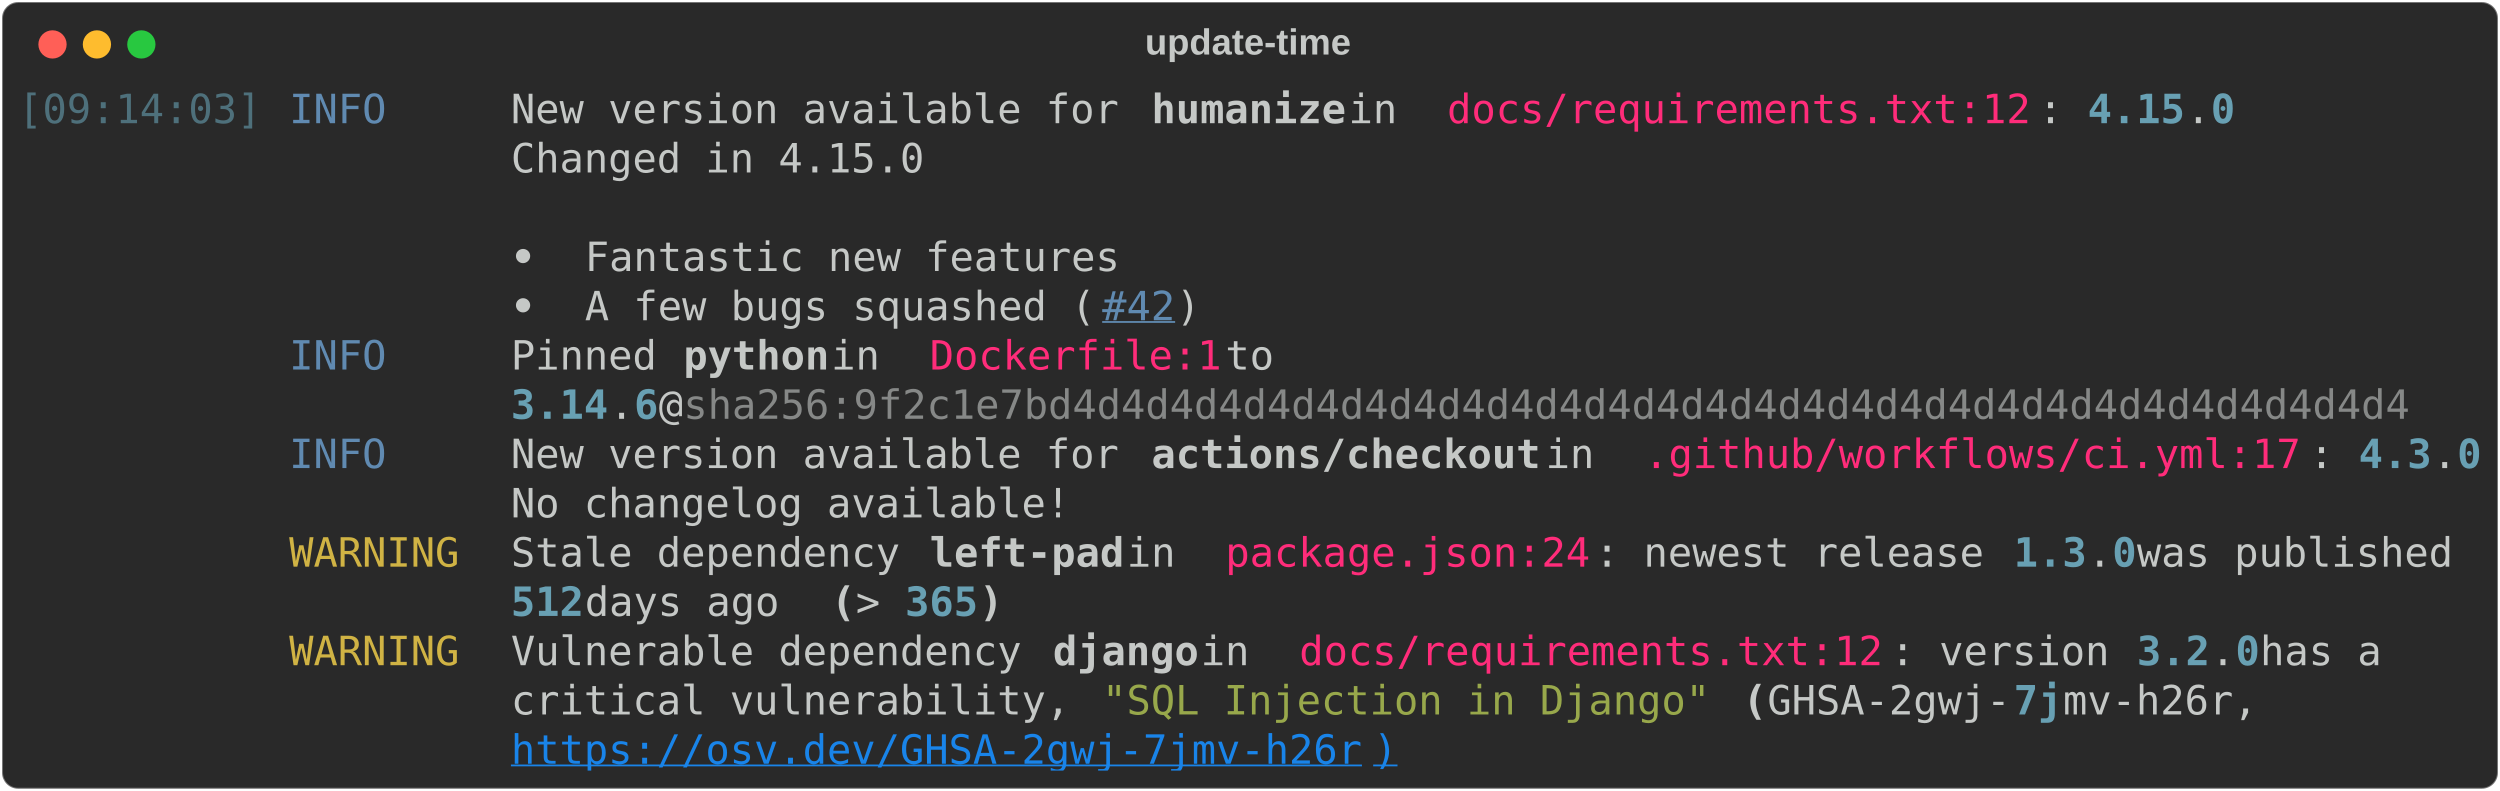
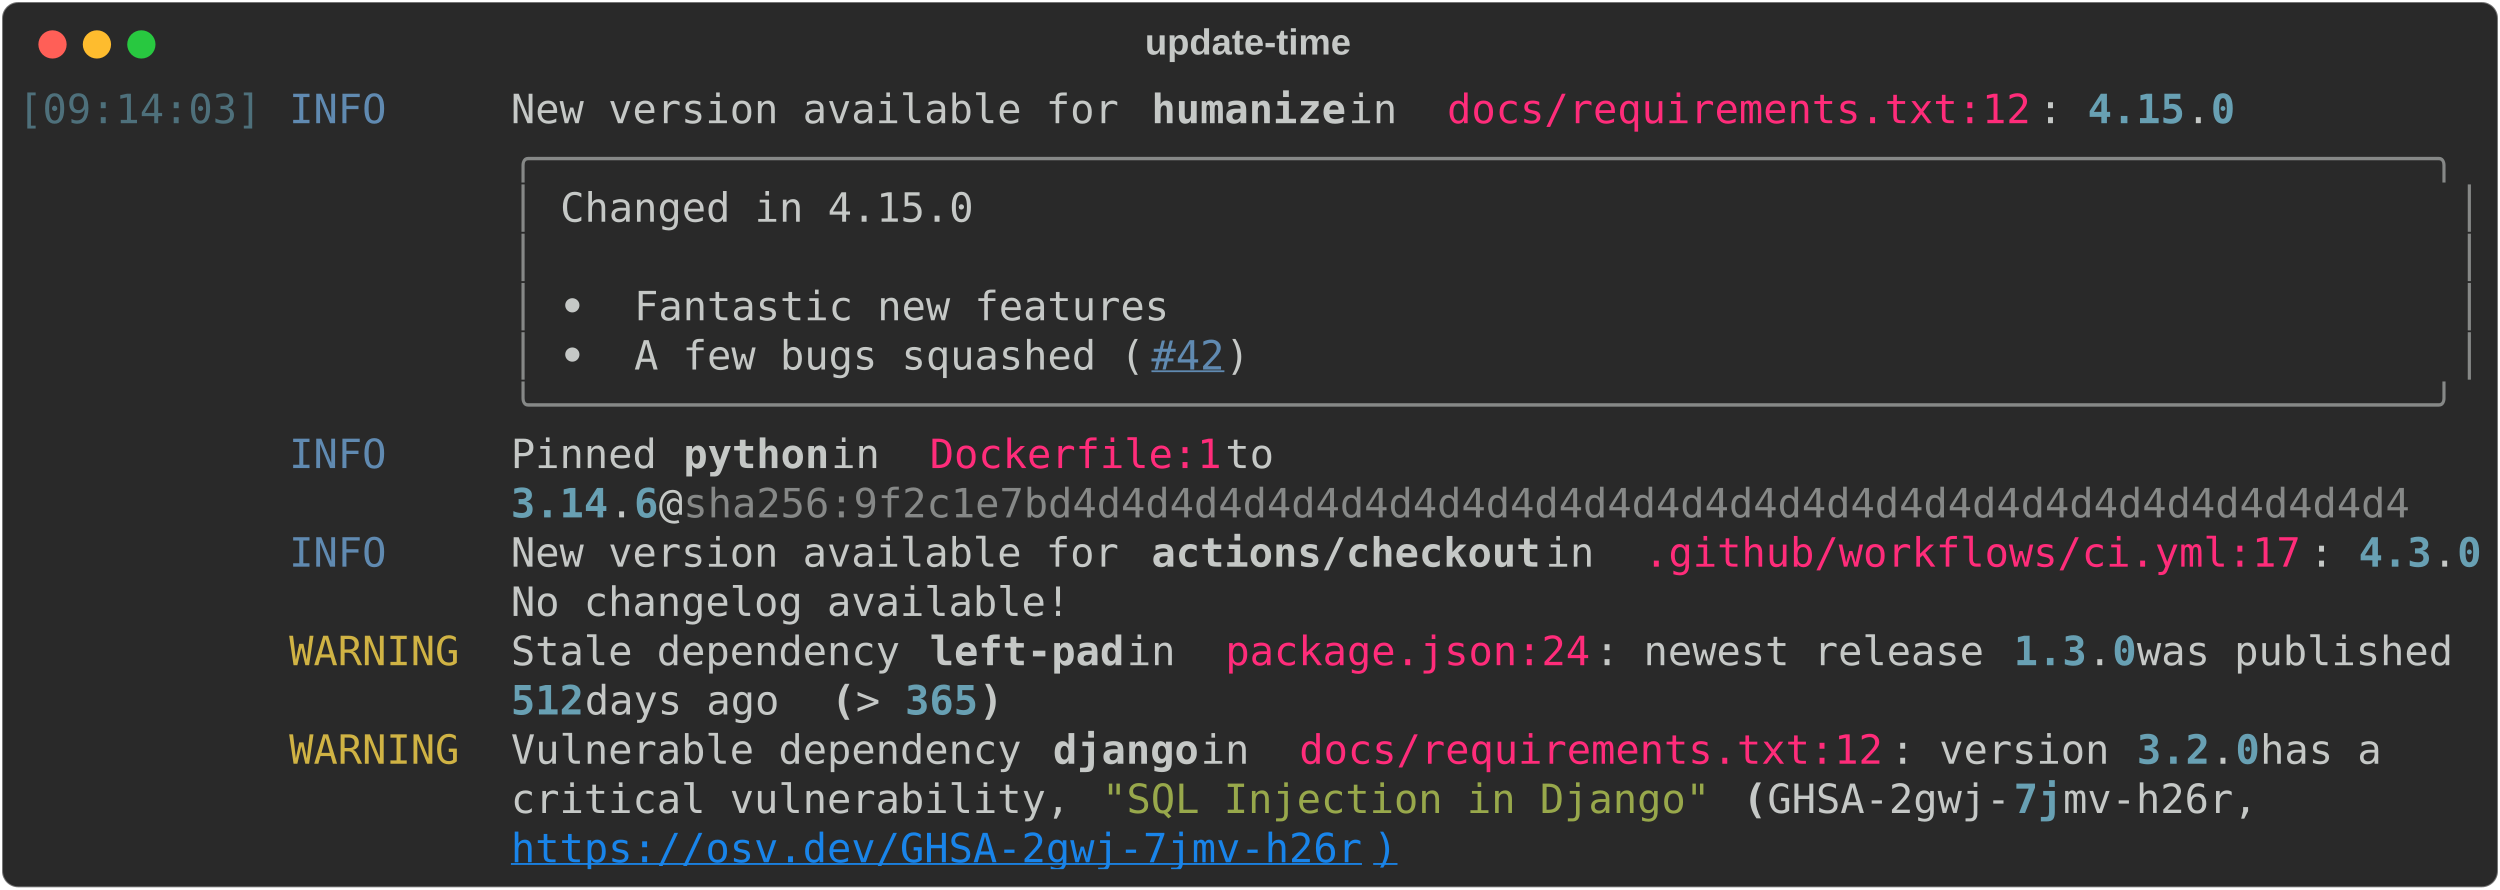
- <svg xmlns="http://www.w3.org/2000/svg" class="rich-terminal" width="1238" height="391.6" viewBox="0 0 1238 391.6">
+ <svg xmlns="http://www.w3.org/2000/svg" class="rich-terminal" width="1238" height="440.4" viewBox="0 0 1238 440.4">
  <style>

    @font-face {
        font-family: "Fira Code";
        src: local("FiraCode-Regular");
        font-style: normal;
        font-weight: 400;
    }
    @font-face {
        font-family: "Fira Code";
        src: local("FiraCode-Bold");
        font-style: bold;
        font-weight: 700;
    }

    .update-time-log-matrix {
        font-family: Fira Code, monospace;
        font-size: 20px;
        line-height: 24.4px;
        font-variant-east-asian: full-width;
    }

    .update-time-log-title {
        font-size: 18px;
        font-weight: bold;
        font-family: arial;
    }

    .update-time-log-r1 { fill: #4e707b }
.update-time-log-r2 { fill: #608ab1 }
.update-time-log-r3 { fill: #c5c8c6 }
.update-time-log-r4 { fill: #c5c8c6;font-weight: bold }
.update-time-log-r5 { fill: #ff2c7a }
.update-time-log-r6 { fill: #68a0b3;font-weight: bold }
- .update-time-log-r7 { fill: #608ab1;text-decoration: underline; }
- .update-time-log-r8 { fill: #868887 }
+ .update-time-log-r7 { fill: #868887 }
+ .update-time-log-r8 { fill: #608ab1;text-decoration: underline; }
.update-time-log-r9 { fill: #d0b344 }
.update-time-log-r10 { fill: #98a84b }
.update-time-log-r11 { fill: #1984e9;text-decoration: underline; }
    </style>
  <defs>
    <clipPath id="update-time-log-clip-terminal">
-       <rect x="0" y="0" width="1219.0" height="340.6" />
+       <rect x="0" y="0" width="1219.0" height="389.4" />
    </clipPath>
    <clipPath id="update-time-log-line-0">
      <rect x="0" y="1.5" width="1220" height="24.65" />
    </clipPath>
    <clipPath id="update-time-log-line-1">
      <rect x="0" y="25.9" width="1220" height="24.65" />
    </clipPath>
    <clipPath id="update-time-log-line-2">
      <rect x="0" y="50.3" width="1220" height="24.65" />
    </clipPath>
    <clipPath id="update-time-log-line-3">
      <rect x="0" y="74.7" width="1220" height="24.65" />
    </clipPath>
    <clipPath id="update-time-log-line-4">
      <rect x="0" y="99.1" width="1220" height="24.65" />
    </clipPath>
    <clipPath id="update-time-log-line-5">
      <rect x="0" y="123.5" width="1220" height="24.65" />
    </clipPath>
    <clipPath id="update-time-log-line-6">
      <rect x="0" y="147.9" width="1220" height="24.65" />
    </clipPath>
    <clipPath id="update-time-log-line-7">
      <rect x="0" y="172.3" width="1220" height="24.65" />
    </clipPath>
    <clipPath id="update-time-log-line-8">
      <rect x="0" y="196.7" width="1220" height="24.65" />
    </clipPath>
    <clipPath id="update-time-log-line-9">
      <rect x="0" y="221.1" width="1220" height="24.65" />
    </clipPath>
    <clipPath id="update-time-log-line-10">
      <rect x="0" y="245.5" width="1220" height="24.65" />
    </clipPath>
    <clipPath id="update-time-log-line-11">
      <rect x="0" y="269.9" width="1220" height="24.65" />
    </clipPath>
    <clipPath id="update-time-log-line-12">
      <rect x="0" y="294.3" width="1220" height="24.65" />
    </clipPath>
+     <clipPath id="update-time-log-line-13">
+       <rect x="0" y="318.7" width="1220" height="24.65" />
+     </clipPath>
+     <clipPath id="update-time-log-line-14">
+       <rect x="0" y="343.1" width="1220" height="24.65" />
+     </clipPath>
  </defs>
-   <rect fill="#292929" stroke="rgba(255,255,255,0.35)" stroke-width="1" x="1" y="1" width="1236" height="389.6" rx="8" />
+   <rect fill="#292929" stroke="rgba(255,255,255,0.35)" stroke-width="1" x="1" y="1" width="1236" height="438.4" rx="8" />
  <text class="update-time-log-title" fill="#c5c8c6" text-anchor="middle" x="618" y="27">update-time</text>
  <g transform="translate(26,22)">
    <circle cx="0" cy="0" r="7" fill="#ff5f57" />
    <circle cx="22" cy="0" r="7" fill="#febc2e" />
    <circle cx="44" cy="0" r="7" fill="#28c840" />
  </g>
  <g transform="translate(9, 41)" clip-path="url(#update-time-log-clip-terminal)">
    <g class="update-time-log-matrix">
      <text class="update-time-log-r1" x="0" y="20" textLength="122" clip-path="url(#update-time-log-line-0)">[09:14:03]</text>
      <text class="update-time-log-r2" x="134.2" y="20" textLength="97.6" clip-path="url(#update-time-log-line-0)">INFO    </text>
      <text class="update-time-log-r3" x="244" y="20" textLength="317.2" clip-path="url(#update-time-log-line-0)">New version available for </text>
      <text class="update-time-log-r4" x="561.2" y="20" textLength="97.6" clip-path="url(#update-time-log-line-0)">humanize</text>
      <text class="update-time-log-r3" x="658.8" y="20" textLength="48.8" clip-path="url(#update-time-log-line-0)"> in </text>
      <text class="update-time-log-r5" x="707.6" y="20" textLength="292.8" clip-path="url(#update-time-log-line-0)">docs/requirements.txt:12</text>
      <text class="update-time-log-r3" x="1000.4" y="20" textLength="24.4" clip-path="url(#update-time-log-line-0)">: </text>
      <text class="update-time-log-r6" x="1024.8" y="20" textLength="48.8" clip-path="url(#update-time-log-line-0)">4.15</text>
      <text class="update-time-log-r3" x="1073.6" y="20" textLength="12.2" clip-path="url(#update-time-log-line-0)">.</text>
      <text class="update-time-log-r6" x="1085.8" y="20" textLength="12.2" clip-path="url(#update-time-log-line-0)">0</text>
      <text class="update-time-log-r3" x="1220" y="20" textLength="12.2" clip-path="url(#update-time-log-line-0)">
</text>
-       <text class="update-time-log-r3" x="244" y="44.4" textLength="976" clip-path="url(#update-time-log-line-1)">Changed in 4.15.0                                                               </text>
+       <text class="update-time-log-r7" x="244" y="44.4" textLength="976" clip-path="url(#update-time-log-line-1)">╭──────────────────────────────────────────────────────────────────────────────╮</text>
      <text class="update-time-log-r3" x="1220" y="44.4" textLength="12.2" clip-path="url(#update-time-log-line-1)">
</text>
+       <text class="update-time-log-r7" x="244" y="68.8" textLength="12.2" clip-path="url(#update-time-log-line-2)">│</text>
+       <text class="update-time-log-r3" x="268.4" y="68.8" textLength="927.2" clip-path="url(#update-time-log-line-2)">Changed in 4.15.0                                                           </text>
+       <text class="update-time-log-r7" x="1207.8" y="68.8" textLength="12.2" clip-path="url(#update-time-log-line-2)">│</text>
      <text class="update-time-log-r3" x="1220" y="68.8" textLength="12.2" clip-path="url(#update-time-log-line-2)">
</text>
-       <text class="update-time-log-r4" x="244" y="93.2" textLength="36.6" clip-path="url(#update-time-log-line-3)"> • </text>
-       <text class="update-time-log-r3" x="280.6" y="93.2" textLength="939.4" clip-path="url(#update-time-log-line-3)">Fantastic new features                                                       </text>
+       <text class="update-time-log-r7" x="244" y="93.2" textLength="12.2" clip-path="url(#update-time-log-line-3)">│</text>
+       <text class="update-time-log-r7" x="1207.8" y="93.2" textLength="12.2" clip-path="url(#update-time-log-line-3)">│</text>
      <text class="update-time-log-r3" x="1220" y="93.2" textLength="12.2" clip-path="url(#update-time-log-line-3)">
</text>
-       <text class="update-time-log-r4" x="244" y="117.6" textLength="36.6" clip-path="url(#update-time-log-line-4)"> • </text>
-       <text class="update-time-log-r3" x="280.6" y="117.6" textLength="256.2" clip-path="url(#update-time-log-line-4)">A few bugs squashed (</text>
-       <text class="update-time-log-r7" x="536.8" y="117.6" textLength="36.6" clip-path="url(#update-time-log-line-4)">#42</text>
-       <text class="update-time-log-r3" x="573.4" y="117.6" textLength="646.6" clip-path="url(#update-time-log-line-4)">)                                                    </text>
+       <text class="update-time-log-r7" x="244" y="117.6" textLength="12.2" clip-path="url(#update-time-log-line-4)">│</text>
+       <text class="update-time-log-r4" x="268.4" y="117.6" textLength="36.6" clip-path="url(#update-time-log-line-4)"> • </text>
+       <text class="update-time-log-r3" x="305" y="117.6" textLength="890.6" clip-path="url(#update-time-log-line-4)">Fantastic new features                                                   </text>
+       <text class="update-time-log-r7" x="1207.8" y="117.6" textLength="12.2" clip-path="url(#update-time-log-line-4)">│</text>
      <text class="update-time-log-r3" x="1220" y="117.6" textLength="12.2" clip-path="url(#update-time-log-line-4)">
</text>
-       <text class="update-time-log-r2" x="134.2" y="142" textLength="97.6" clip-path="url(#update-time-log-line-5)">INFO    </text>
-       <text class="update-time-log-r3" x="244" y="142" textLength="85.4" clip-path="url(#update-time-log-line-5)">Pinned </text>
-       <text class="update-time-log-r4" x="329.4" y="142" textLength="73.2" clip-path="url(#update-time-log-line-5)">python</text>
-       <text class="update-time-log-r3" x="402.6" y="142" textLength="48.8" clip-path="url(#update-time-log-line-5)"> in </text>
-       <text class="update-time-log-r5" x="451.4" y="142" textLength="146.4" clip-path="url(#update-time-log-line-5)">Dockerfile:1</text>
-       <text class="update-time-log-r3" x="597.8" y="142" textLength="622.2" clip-path="url(#update-time-log-line-5)"> to                                                </text>
+       <text class="update-time-log-r7" x="244" y="142" textLength="12.2" clip-path="url(#update-time-log-line-5)">│</text>
+       <text class="update-time-log-r4" x="268.4" y="142" textLength="36.6" clip-path="url(#update-time-log-line-5)"> • </text>
+       <text class="update-time-log-r3" x="305" y="142" textLength="256.2" clip-path="url(#update-time-log-line-5)">A few bugs squashed (</text>
+       <text class="update-time-log-r8" x="561.2" y="142" textLength="36.6" clip-path="url(#update-time-log-line-5)">#42</text>
+       <text class="update-time-log-r3" x="597.8" y="142" textLength="597.8" clip-path="url(#update-time-log-line-5)">)                                                </text>
+       <text class="update-time-log-r7" x="1207.8" y="142" textLength="12.2" clip-path="url(#update-time-log-line-5)">│</text>
      <text class="update-time-log-r3" x="1220" y="142" textLength="12.2" clip-path="url(#update-time-log-line-5)">
</text>
-       <text class="update-time-log-r6" x="244" y="166.4" textLength="48.8" clip-path="url(#update-time-log-line-6)">3.14</text>
-       <text class="update-time-log-r3" x="292.8" y="166.4" textLength="12.2" clip-path="url(#update-time-log-line-6)">.</text>
-       <text class="update-time-log-r6" x="305" y="166.4" textLength="12.2" clip-path="url(#update-time-log-line-6)">6</text>
-       <text class="update-time-log-r3" x="317.2" y="166.4" textLength="12.2" clip-path="url(#update-time-log-line-6)">@</text>
-       <text class="update-time-log-r8" x="329.4" y="166.4" textLength="866.2" clip-path="url(#update-time-log-line-6)">sha256:9f2c1e7bd4d4d4d4d4d4d4d4d4d4d4d4d4d4d4d4d4d4d4d4d4d4d4d4d4d4d4d4</text>
+       <text class="update-time-log-r7" x="244" y="166.4" textLength="976" clip-path="url(#update-time-log-line-6)">╰──────────────────────────────────────────────────────────────────────────────╯</text>
      <text class="update-time-log-r3" x="1220" y="166.4" textLength="12.2" clip-path="url(#update-time-log-line-6)">
</text>
      <text class="update-time-log-r2" x="134.2" y="190.8" textLength="97.6" clip-path="url(#update-time-log-line-7)">INFO    </text>
-       <text class="update-time-log-r3" x="244" y="190.8" textLength="317.2" clip-path="url(#update-time-log-line-7)">New version available for </text>
-       <text class="update-time-log-r4" x="561.2" y="190.8" textLength="195.2" clip-path="url(#update-time-log-line-7)">actions/checkout</text>
-       <text class="update-time-log-r3" x="756.4" y="190.8" textLength="48.8" clip-path="url(#update-time-log-line-7)"> in </text>
-       <text class="update-time-log-r5" x="805.2" y="190.8" textLength="329.4" clip-path="url(#update-time-log-line-7)">.github/workflows/ci.yml:17</text>
-       <text class="update-time-log-r3" x="1134.6" y="190.8" textLength="24.4" clip-path="url(#update-time-log-line-7)">: </text>
-       <text class="update-time-log-r6" x="1159" y="190.8" textLength="36.6" clip-path="url(#update-time-log-line-7)">4.3</text>
-       <text class="update-time-log-r3" x="1195.6" y="190.8" textLength="12.2" clip-path="url(#update-time-log-line-7)">.</text>
-       <text class="update-time-log-r6" x="1207.8" y="190.8" textLength="12.2" clip-path="url(#update-time-log-line-7)">0</text>
+       <text class="update-time-log-r3" x="244" y="190.8" textLength="85.4" clip-path="url(#update-time-log-line-7)">Pinned </text>
+       <text class="update-time-log-r4" x="329.4" y="190.8" textLength="73.2" clip-path="url(#update-time-log-line-7)">python</text>
+       <text class="update-time-log-r3" x="402.6" y="190.8" textLength="48.8" clip-path="url(#update-time-log-line-7)"> in </text>
+       <text class="update-time-log-r5" x="451.4" y="190.8" textLength="146.4" clip-path="url(#update-time-log-line-7)">Dockerfile:1</text>
+       <text class="update-time-log-r3" x="597.8" y="190.8" textLength="622.2" clip-path="url(#update-time-log-line-7)"> to                                                </text>
      <text class="update-time-log-r3" x="1220" y="190.8" textLength="12.2" clip-path="url(#update-time-log-line-7)">
</text>
-       <text class="update-time-log-r3" x="244" y="215.2" textLength="976" clip-path="url(#update-time-log-line-8)">No changelog available!                                                         </text>
+       <text class="update-time-log-r6" x="244" y="215.2" textLength="48.8" clip-path="url(#update-time-log-line-8)">3.14</text>
+       <text class="update-time-log-r3" x="292.8" y="215.2" textLength="12.2" clip-path="url(#update-time-log-line-8)">.</text>
+       <text class="update-time-log-r6" x="305" y="215.2" textLength="12.2" clip-path="url(#update-time-log-line-8)">6</text>
+       <text class="update-time-log-r3" x="317.2" y="215.2" textLength="12.2" clip-path="url(#update-time-log-line-8)">@</text>
+       <text class="update-time-log-r7" x="329.4" y="215.2" textLength="866.2" clip-path="url(#update-time-log-line-8)">sha256:9f2c1e7bd4d4d4d4d4d4d4d4d4d4d4d4d4d4d4d4d4d4d4d4d4d4d4d4d4d4d4d4</text>
      <text class="update-time-log-r3" x="1220" y="215.2" textLength="12.2" clip-path="url(#update-time-log-line-8)">
</text>
-       <text class="update-time-log-r9" x="134.2" y="239.6" textLength="97.6" clip-path="url(#update-time-log-line-9)">WARNING </text>
-       <text class="update-time-log-r3" x="244" y="239.6" textLength="207.4" clip-path="url(#update-time-log-line-9)">Stale dependency </text>
-       <text class="update-time-log-r4" x="451.4" y="239.6" textLength="97.6" clip-path="url(#update-time-log-line-9)">left-pad</text>
-       <text class="update-time-log-r3" x="549" y="239.6" textLength="48.8" clip-path="url(#update-time-log-line-9)"> in </text>
-       <text class="update-time-log-r5" x="597.8" y="239.6" textLength="183" clip-path="url(#update-time-log-line-9)">package.json:24</text>
-       <text class="update-time-log-r3" x="780.8" y="239.6" textLength="207.4" clip-path="url(#update-time-log-line-9)">: newest release </text>
-       <text class="update-time-log-r6" x="988.2" y="239.6" textLength="36.6" clip-path="url(#update-time-log-line-9)">1.3</text>
-       <text class="update-time-log-r3" x="1024.8" y="239.6" textLength="12.2" clip-path="url(#update-time-log-line-9)">.</text>
-       <text class="update-time-log-r6" x="1037" y="239.6" textLength="12.2" clip-path="url(#update-time-log-line-9)">0</text>
-       <text class="update-time-log-r3" x="1049.2" y="239.6" textLength="170.8" clip-path="url(#update-time-log-line-9)"> was published</text>
+       <text class="update-time-log-r2" x="134.2" y="239.6" textLength="97.6" clip-path="url(#update-time-log-line-9)">INFO    </text>
+       <text class="update-time-log-r3" x="244" y="239.6" textLength="317.2" clip-path="url(#update-time-log-line-9)">New version available for </text>
+       <text class="update-time-log-r4" x="561.2" y="239.6" textLength="195.2" clip-path="url(#update-time-log-line-9)">actions/checkout</text>
+       <text class="update-time-log-r3" x="756.4" y="239.6" textLength="48.8" clip-path="url(#update-time-log-line-9)"> in </text>
+       <text class="update-time-log-r5" x="805.2" y="239.6" textLength="329.4" clip-path="url(#update-time-log-line-9)">.github/workflows/ci.yml:17</text>
+       <text class="update-time-log-r3" x="1134.6" y="239.6" textLength="24.4" clip-path="url(#update-time-log-line-9)">: </text>
+       <text class="update-time-log-r6" x="1159" y="239.6" textLength="36.6" clip-path="url(#update-time-log-line-9)">4.3</text>
+       <text class="update-time-log-r3" x="1195.6" y="239.6" textLength="12.2" clip-path="url(#update-time-log-line-9)">.</text>
+       <text class="update-time-log-r6" x="1207.8" y="239.6" textLength="12.2" clip-path="url(#update-time-log-line-9)">0</text>
      <text class="update-time-log-r3" x="1220" y="239.6" textLength="12.2" clip-path="url(#update-time-log-line-9)">
</text>
-       <text class="update-time-log-r6" x="244" y="264" textLength="36.6" clip-path="url(#update-time-log-line-10)">512</text>
-       <text class="update-time-log-r3" x="280.6" y="264" textLength="122" clip-path="url(#update-time-log-line-10)"> days ago </text>
-       <text class="update-time-log-r4" x="402.6" y="264" textLength="12.2" clip-path="url(#update-time-log-line-10)">(</text>
-       <text class="update-time-log-r3" x="414.8" y="264" textLength="24.4" clip-path="url(#update-time-log-line-10)">&gt; </text>
-       <text class="update-time-log-r6" x="439.2" y="264" textLength="36.6" clip-path="url(#update-time-log-line-10)">365</text>
-       <text class="update-time-log-r4" x="475.8" y="264" textLength="12.2" clip-path="url(#update-time-log-line-10)">)</text>
+       <text class="update-time-log-r3" x="244" y="264" textLength="976" clip-path="url(#update-time-log-line-10)">No changelog available!                                                         </text>
      <text class="update-time-log-r3" x="1220" y="264" textLength="12.2" clip-path="url(#update-time-log-line-10)">
</text>
      <text class="update-time-log-r9" x="134.2" y="288.4" textLength="97.6" clip-path="url(#update-time-log-line-11)">WARNING </text>
-       <text class="update-time-log-r3" x="244" y="288.4" textLength="268.4" clip-path="url(#update-time-log-line-11)">Vulnerable dependency </text>
-       <text class="update-time-log-r4" x="512.4" y="288.4" textLength="73.2" clip-path="url(#update-time-log-line-11)">django</text>
-       <text class="update-time-log-r3" x="585.6" y="288.4" textLength="48.8" clip-path="url(#update-time-log-line-11)"> in </text>
-       <text class="update-time-log-r5" x="634.4" y="288.4" textLength="292.8" clip-path="url(#update-time-log-line-11)">docs/requirements.txt:12</text>
-       <text class="update-time-log-r3" x="927.2" y="288.4" textLength="122" clip-path="url(#update-time-log-line-11)">: version </text>
-       <text class="update-time-log-r6" x="1049.2" y="288.4" textLength="36.6" clip-path="url(#update-time-log-line-11)">3.2</text>
-       <text class="update-time-log-r3" x="1085.8" y="288.4" textLength="12.2" clip-path="url(#update-time-log-line-11)">.</text>
-       <text class="update-time-log-r6" x="1098" y="288.4" textLength="12.2" clip-path="url(#update-time-log-line-11)">0</text>
-       <text class="update-time-log-r3" x="1110.2" y="288.4" textLength="109.8" clip-path="url(#update-time-log-line-11)"> has a   </text>
+       <text class="update-time-log-r3" x="244" y="288.4" textLength="207.4" clip-path="url(#update-time-log-line-11)">Stale dependency </text>
+       <text class="update-time-log-r4" x="451.4" y="288.4" textLength="97.6" clip-path="url(#update-time-log-line-11)">left-pad</text>
+       <text class="update-time-log-r3" x="549" y="288.4" textLength="48.8" clip-path="url(#update-time-log-line-11)"> in </text>
+       <text class="update-time-log-r5" x="597.8" y="288.4" textLength="183" clip-path="url(#update-time-log-line-11)">package.json:24</text>
+       <text class="update-time-log-r3" x="780.8" y="288.4" textLength="207.4" clip-path="url(#update-time-log-line-11)">: newest release </text>
+       <text class="update-time-log-r6" x="988.2" y="288.4" textLength="36.6" clip-path="url(#update-time-log-line-11)">1.3</text>
+       <text class="update-time-log-r3" x="1024.8" y="288.4" textLength="12.2" clip-path="url(#update-time-log-line-11)">.</text>
+       <text class="update-time-log-r6" x="1037" y="288.4" textLength="12.2" clip-path="url(#update-time-log-line-11)">0</text>
+       <text class="update-time-log-r3" x="1049.2" y="288.4" textLength="170.8" clip-path="url(#update-time-log-line-11)"> was published</text>
      <text class="update-time-log-r3" x="1220" y="288.4" textLength="12.2" clip-path="url(#update-time-log-line-11)">
</text>
-       <text class="update-time-log-r3" x="244" y="312.8" textLength="292.8" clip-path="url(#update-time-log-line-12)">critical vulnerability, </text>
-       <text class="update-time-log-r10" x="536.8" y="312.8" textLength="305" clip-path="url(#update-time-log-line-12)">"SQL Injection in Django"</text>
-       <text class="update-time-log-r4" x="854" y="312.8" textLength="12.2" clip-path="url(#update-time-log-line-12)">(</text>
-       <text class="update-time-log-r3" x="866.2" y="312.8" textLength="122" clip-path="url(#update-time-log-line-12)">GHSA-2gwj-</text>
-       <text class="update-time-log-r6" x="988.2" y="312.8" textLength="24.4" clip-path="url(#update-time-log-line-12)">7j</text>
-       <text class="update-time-log-r3" x="1012.6" y="312.8" textLength="207.4" clip-path="url(#update-time-log-line-12)">mv-h26r,         </text>
+       <text class="update-time-log-r6" x="244" y="312.8" textLength="36.6" clip-path="url(#update-time-log-line-12)">512</text>
+       <text class="update-time-log-r3" x="280.6" y="312.8" textLength="122" clip-path="url(#update-time-log-line-12)"> days ago </text>
+       <text class="update-time-log-r4" x="402.6" y="312.8" textLength="12.2" clip-path="url(#update-time-log-line-12)">(</text>
+       <text class="update-time-log-r3" x="414.8" y="312.8" textLength="24.4" clip-path="url(#update-time-log-line-12)">&gt; </text>
+       <text class="update-time-log-r6" x="439.2" y="312.8" textLength="36.6" clip-path="url(#update-time-log-line-12)">365</text>
+       <text class="update-time-log-r4" x="475.8" y="312.8" textLength="12.2" clip-path="url(#update-time-log-line-12)">)</text>
      <text class="update-time-log-r3" x="1220" y="312.8" textLength="12.2" clip-path="url(#update-time-log-line-12)">
</text>
-       <text class="update-time-log-r11" x="244" y="337.2" textLength="427" clip-path="url(#update-time-log-line-13)">https://osv.dev/GHSA-2gwj-7jmv-h26r</text>
-       <text class="update-time-log-r11" x="671" y="337.2" textLength="12.2" clip-path="url(#update-time-log-line-13)">)</text>
+       <text class="update-time-log-r9" x="134.2" y="337.2" textLength="97.6" clip-path="url(#update-time-log-line-13)">WARNING </text>
+       <text class="update-time-log-r3" x="244" y="337.2" textLength="268.4" clip-path="url(#update-time-log-line-13)">Vulnerable dependency </text>
+       <text class="update-time-log-r4" x="512.4" y="337.2" textLength="73.2" clip-path="url(#update-time-log-line-13)">django</text>
+       <text class="update-time-log-r3" x="585.6" y="337.2" textLength="48.8" clip-path="url(#update-time-log-line-13)"> in </text>
+       <text class="update-time-log-r5" x="634.4" y="337.2" textLength="292.8" clip-path="url(#update-time-log-line-13)">docs/requirements.txt:12</text>
+       <text class="update-time-log-r3" x="927.2" y="337.2" textLength="122" clip-path="url(#update-time-log-line-13)">: version </text>
+       <text class="update-time-log-r6" x="1049.2" y="337.2" textLength="36.6" clip-path="url(#update-time-log-line-13)">3.2</text>
+       <text class="update-time-log-r3" x="1085.8" y="337.2" textLength="12.2" clip-path="url(#update-time-log-line-13)">.</text>
+       <text class="update-time-log-r6" x="1098" y="337.2" textLength="12.2" clip-path="url(#update-time-log-line-13)">0</text>
+       <text class="update-time-log-r3" x="1110.2" y="337.2" textLength="109.8" clip-path="url(#update-time-log-line-13)"> has a   </text>
      <text class="update-time-log-r3" x="1220" y="337.2" textLength="12.2" clip-path="url(#update-time-log-line-13)">
+ </text>
+       <text class="update-time-log-r3" x="244" y="361.6" textLength="292.8" clip-path="url(#update-time-log-line-14)">critical vulnerability, </text>
+       <text class="update-time-log-r10" x="536.8" y="361.6" textLength="305" clip-path="url(#update-time-log-line-14)">"SQL Injection in Django"</text>
+       <text class="update-time-log-r4" x="854" y="361.6" textLength="12.2" clip-path="url(#update-time-log-line-14)">(</text>
+       <text class="update-time-log-r3" x="866.2" y="361.6" textLength="122" clip-path="url(#update-time-log-line-14)">GHSA-2gwj-</text>
+       <text class="update-time-log-r6" x="988.2" y="361.6" textLength="24.4" clip-path="url(#update-time-log-line-14)">7j</text>
+       <text class="update-time-log-r3" x="1012.6" y="361.6" textLength="207.4" clip-path="url(#update-time-log-line-14)">mv-h26r,         </text>
+       <text class="update-time-log-r3" x="1220" y="361.6" textLength="12.2" clip-path="url(#update-time-log-line-14)">
+ </text>
+       <text class="update-time-log-r11" x="244" y="386" textLength="427" clip-path="url(#update-time-log-line-15)">https://osv.dev/GHSA-2gwj-7jmv-h26r</text>
+       <text class="update-time-log-r11" x="671" y="386" textLength="12.2" clip-path="url(#update-time-log-line-15)">)</text>
+       <text class="update-time-log-r3" x="1220" y="386" textLength="12.2" clip-path="url(#update-time-log-line-15)">
</text>
    </g>
  </g>
</svg>
